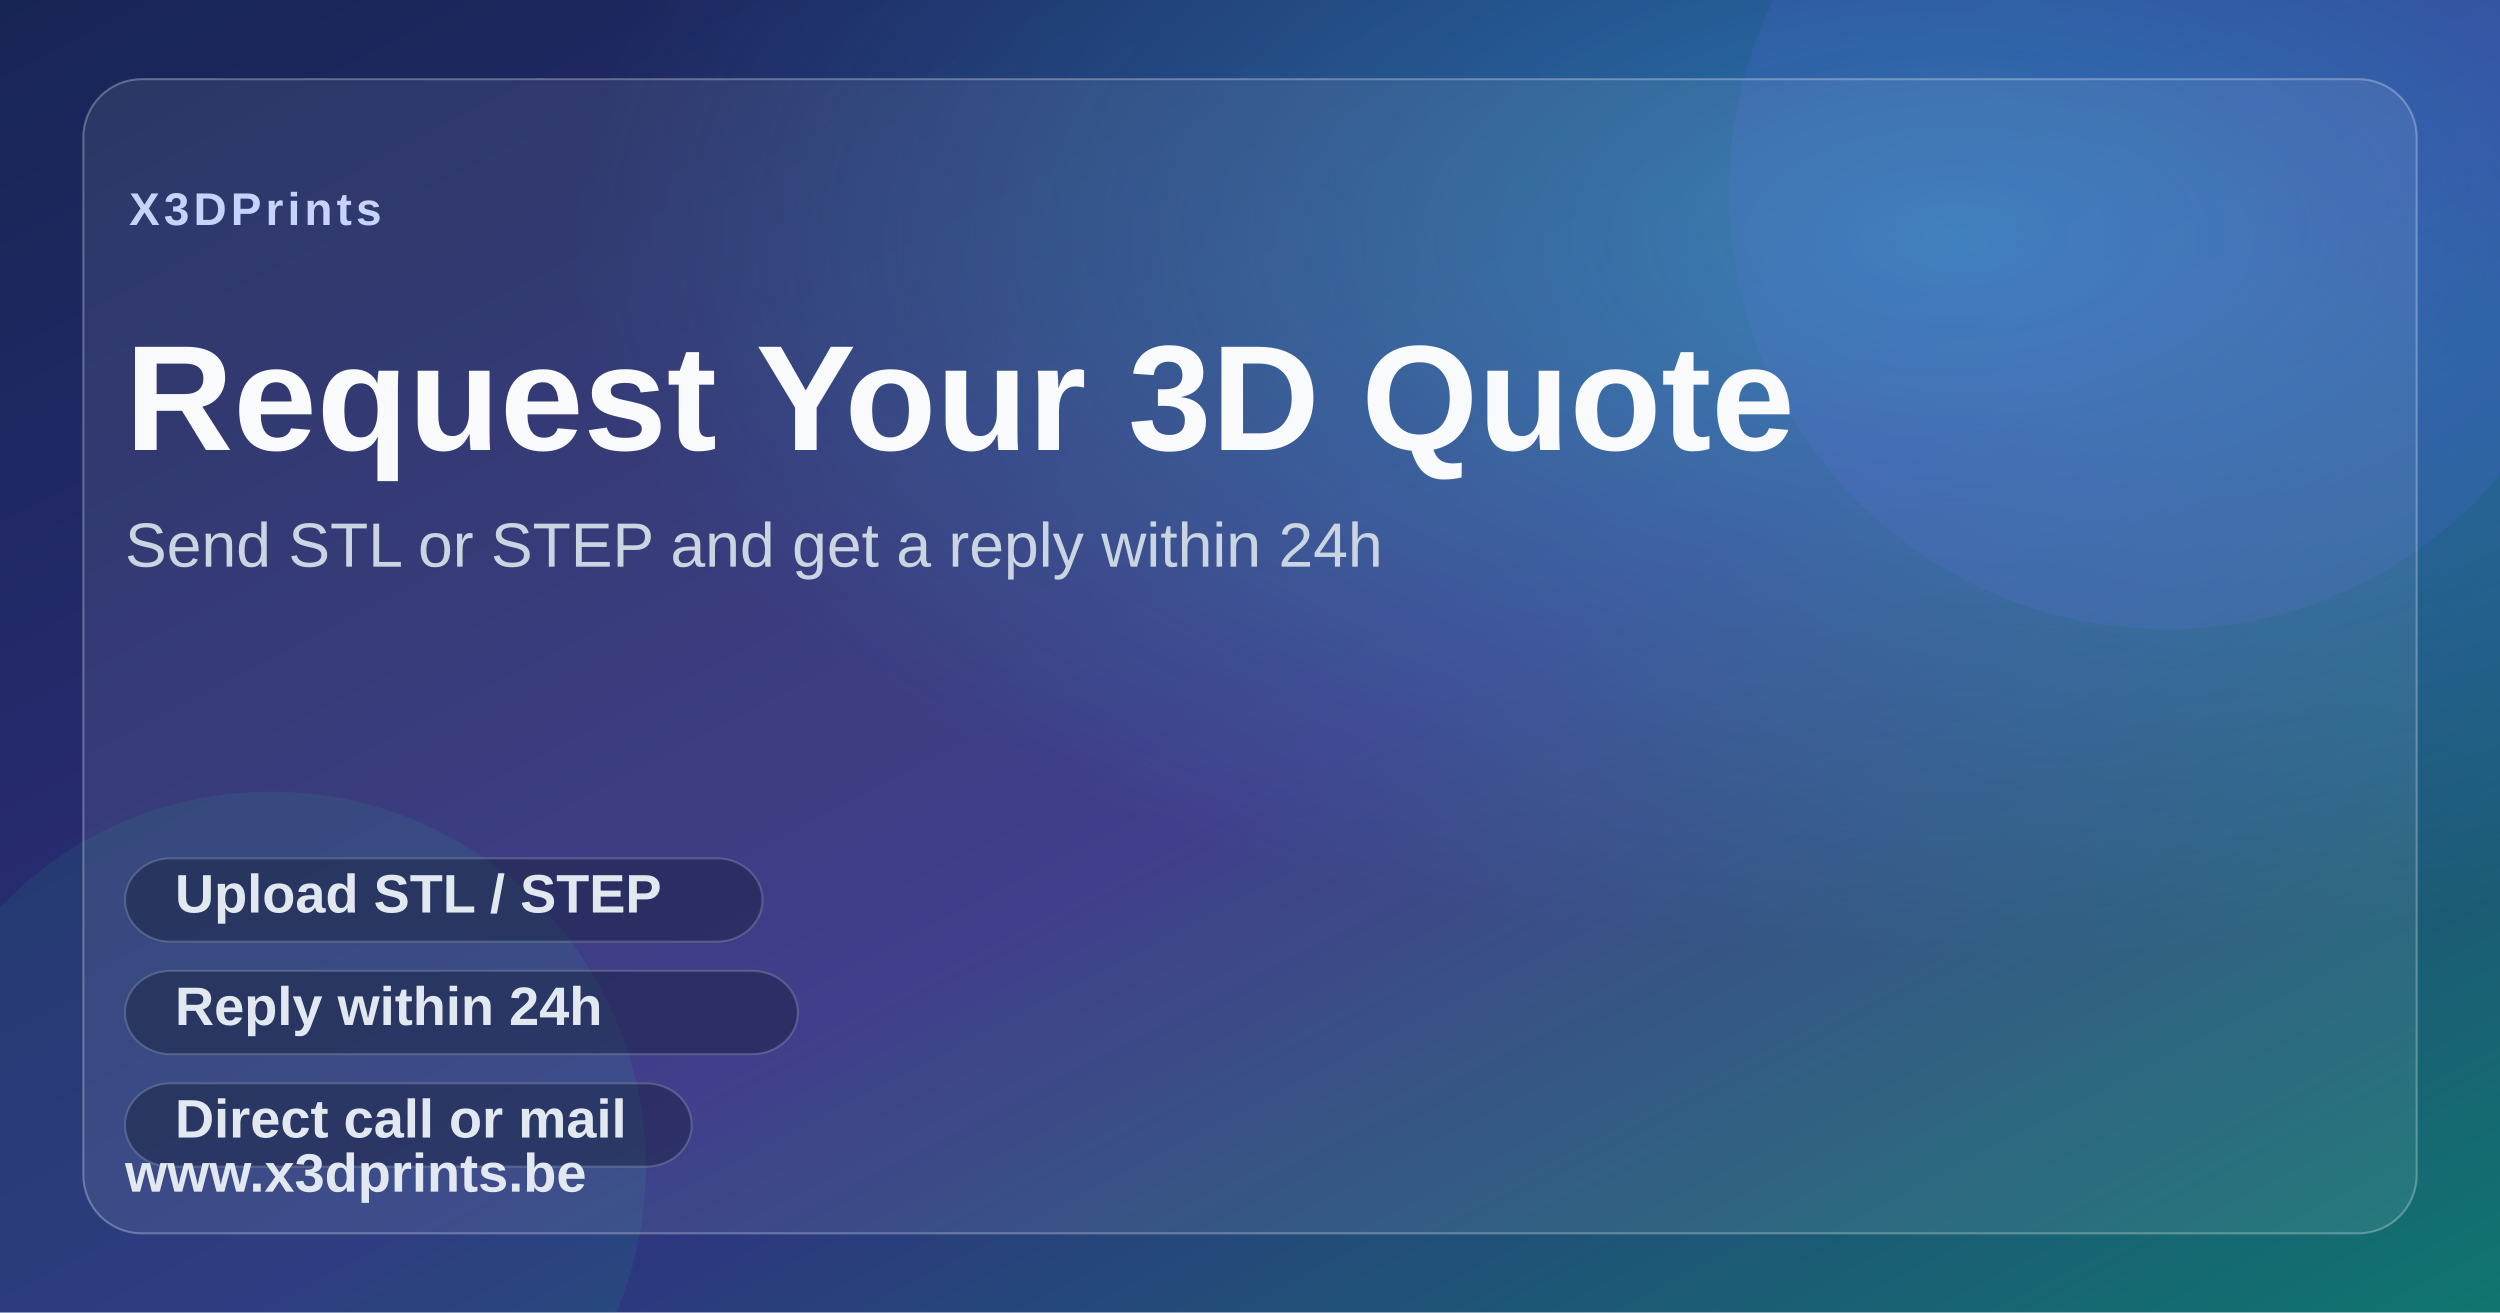
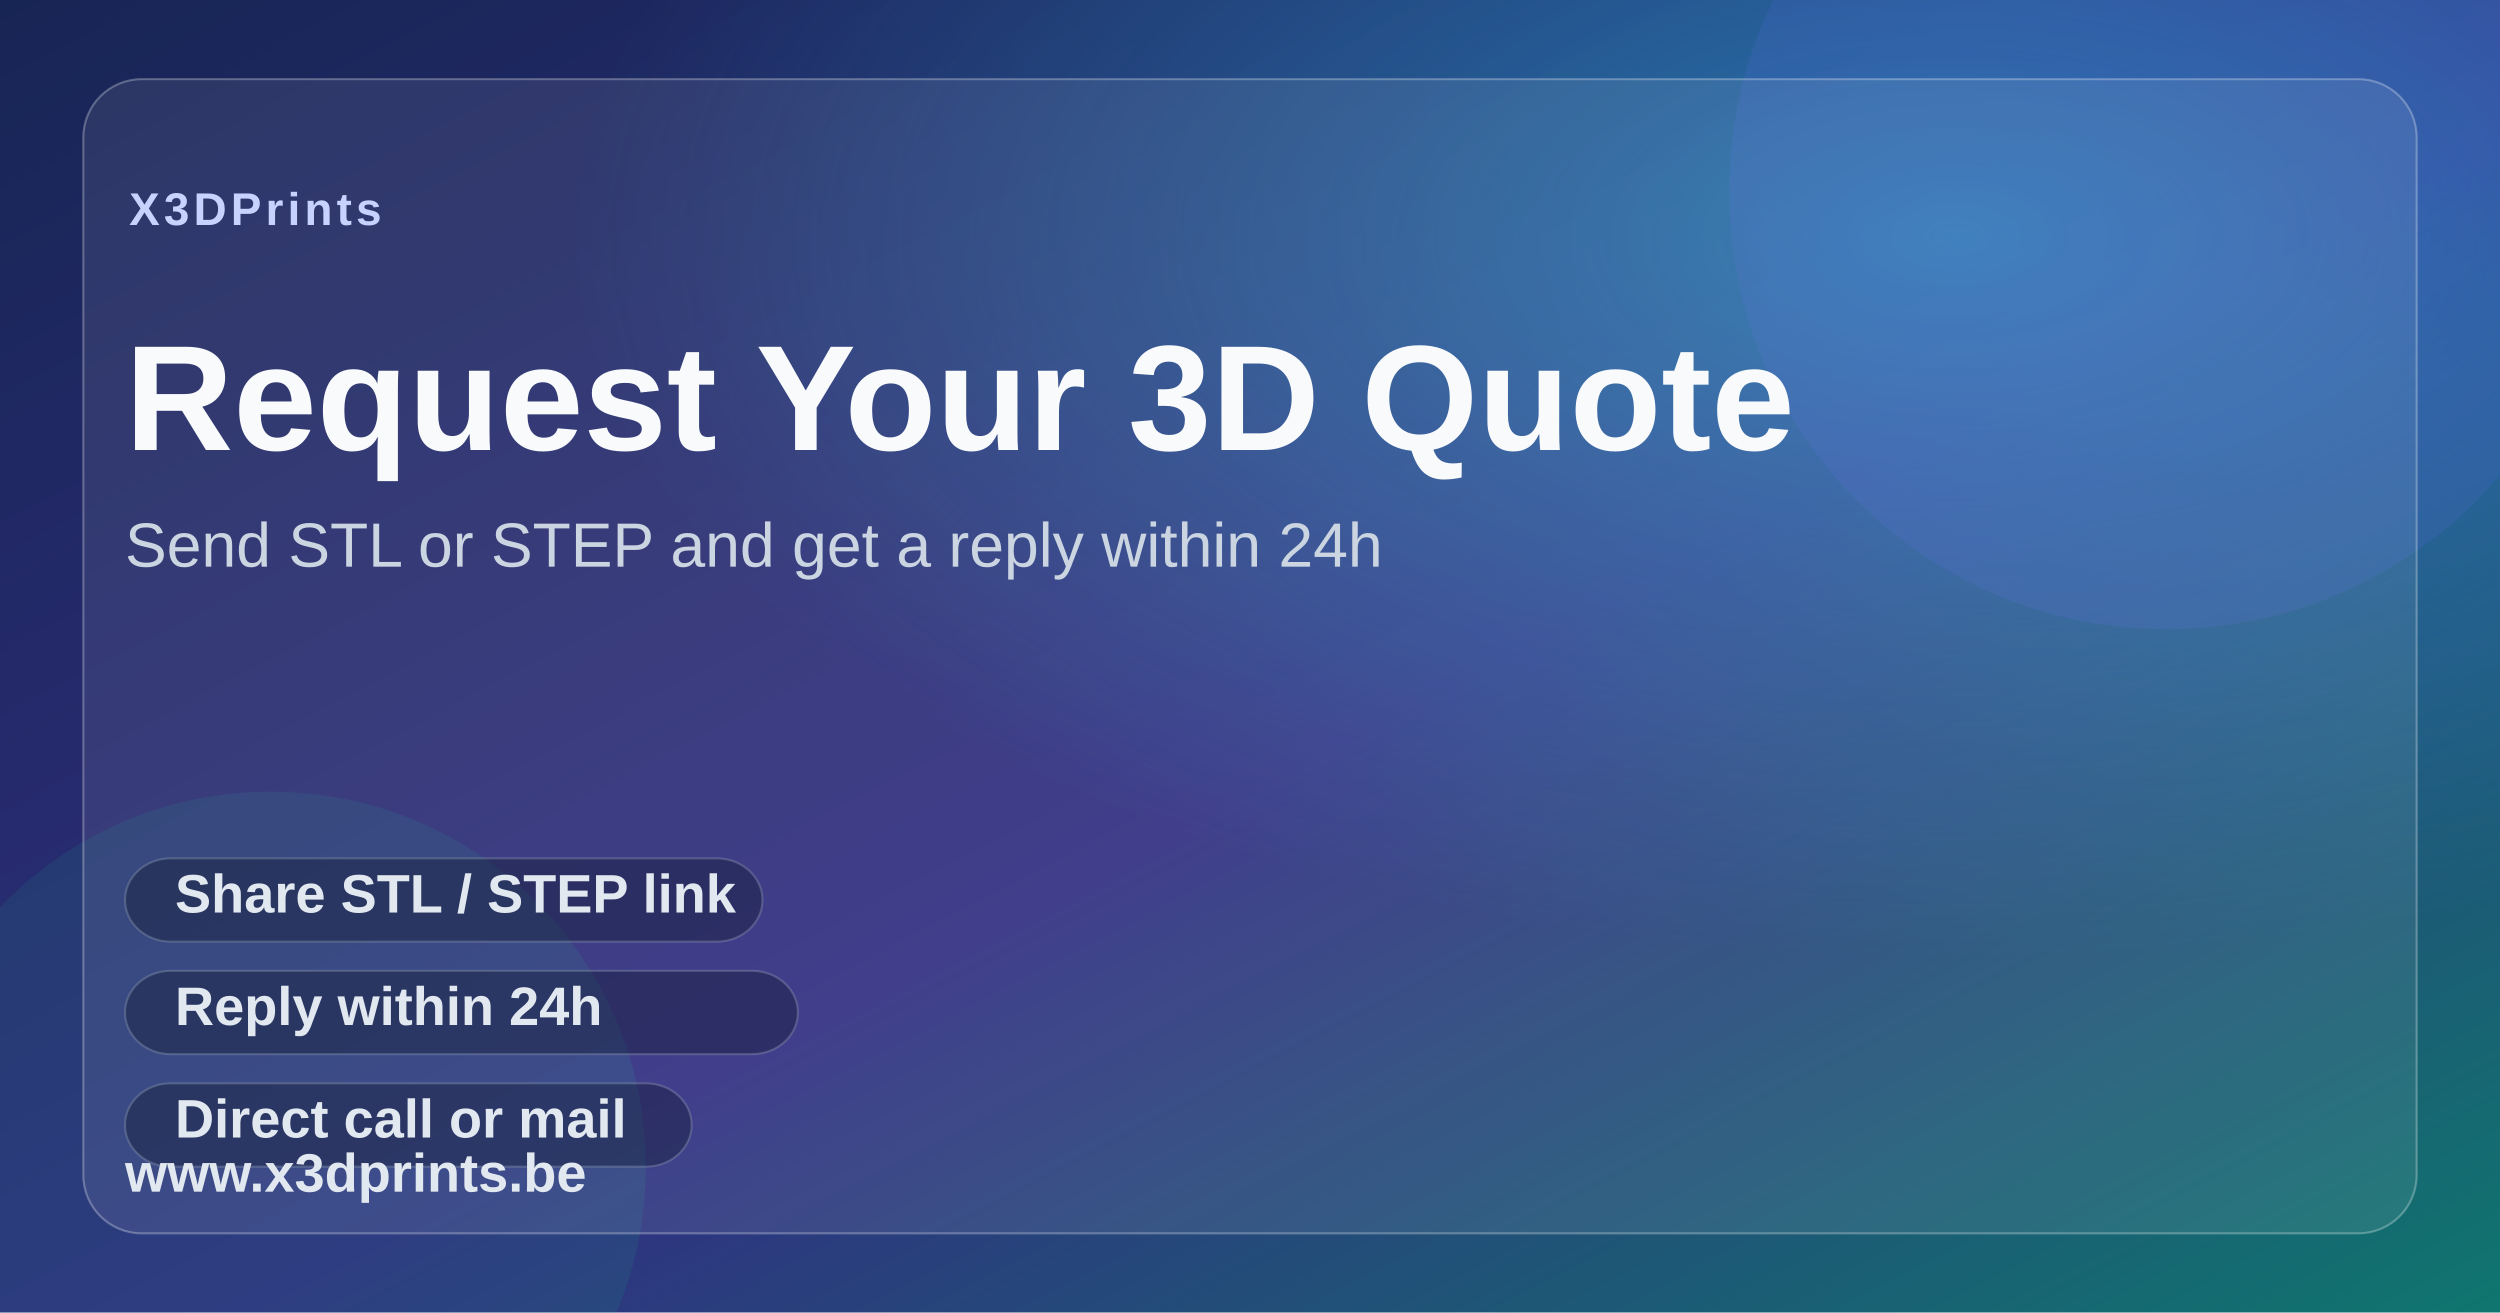
<svg xmlns="http://www.w3.org/2000/svg" width="1200" height="630" viewBox="0 0 1200 630" role="img" aria-labelledby="t d">
  <defs>
    <linearGradient id="bg" x1="0" y1="0" x2="1" y2="1">
      <stop offset="0%" stop-color="#172554" />
      <stop offset="55%" stop-color="#312e81" />
      <stop offset="100%" stop-color="#0f766e" />
    </linearGradient>
    <radialGradient id="halo" cx="0.78" cy="0.18" r="0.55">
      <stop offset="0%" stop-color="rgba(34,211,238,.45)" />
      <stop offset="100%" stop-color="rgba(34,211,238,0)" />
    </radialGradient>
    <style>.bg{fill:url(#bg)}.panel{fill:rgba(255,255,255,.08);stroke:rgba(255,255,255,.28);stroke-width:1}.k{font:700 22px 'Segoe UI',Arial,sans-serif;fill:#c7d2fe;letter-spacing:2px;text-transform:uppercase}.h{font:800 72px 'Segoe UI',Arial,sans-serif;fill:#f8fafc}.s{font:500 30px 'Segoe UI',Arial,sans-serif;fill:#cbd5e1}.b{font:600 26px 'Segoe UI',Arial,sans-serif;fill:#e2e8f0}</style>
  </defs>
  <rect width="1200" height="630" class="bg" />
  <rect width="1200" height="630" fill="url(#halo)" />
  <g opacity=".25">
    <circle cx="1040" cy="92" r="210" fill="rgba(99,102,241,.55)" />
    <circle cx="130" cy="560" r="180" fill="rgba(16,185,129,.42)" />
  </g>
  <g>
    <rect x="40" y="38" width="1120" height="554" rx="28" ry="28" class="panel" />
    <text x="62" y="108" class="k">X3DPrints</text>
    <text x="60" y="216" class="h">Request Your 3D Quote</text>
    <text x="60" y="272" class="s">Send STL or STEP and get a reply within 24h</text>
    <rect x="60" y="412" rx="22" ry="22" width="306" height="40" fill="rgba(15,23,42,.38)" stroke="rgba(148,163,184,.35)" />
-     <text x="84" y="438" class="b">Upload STL / STEP</text>
+     <text x="84" y="438" class="b">Share STL / STEP link</text>
    <rect x="60" y="466" rx="22" ry="22" width="323" height="40" fill="rgba(15,23,42,.38)" stroke="rgba(148,163,184,.35)" />
    <text x="84" y="492" class="b">Reply within 24h</text>
    <rect x="60" y="520" rx="22" ry="22" width="272" height="40" fill="rgba(15,23,42,.38)" stroke="rgba(148,163,184,.35)" />
    <text x="84" y="546" class="b">Direct call or mail</text>
    <text x="60" y="572" class="b">www.x3dprints.be</text>
  </g>
</svg>
